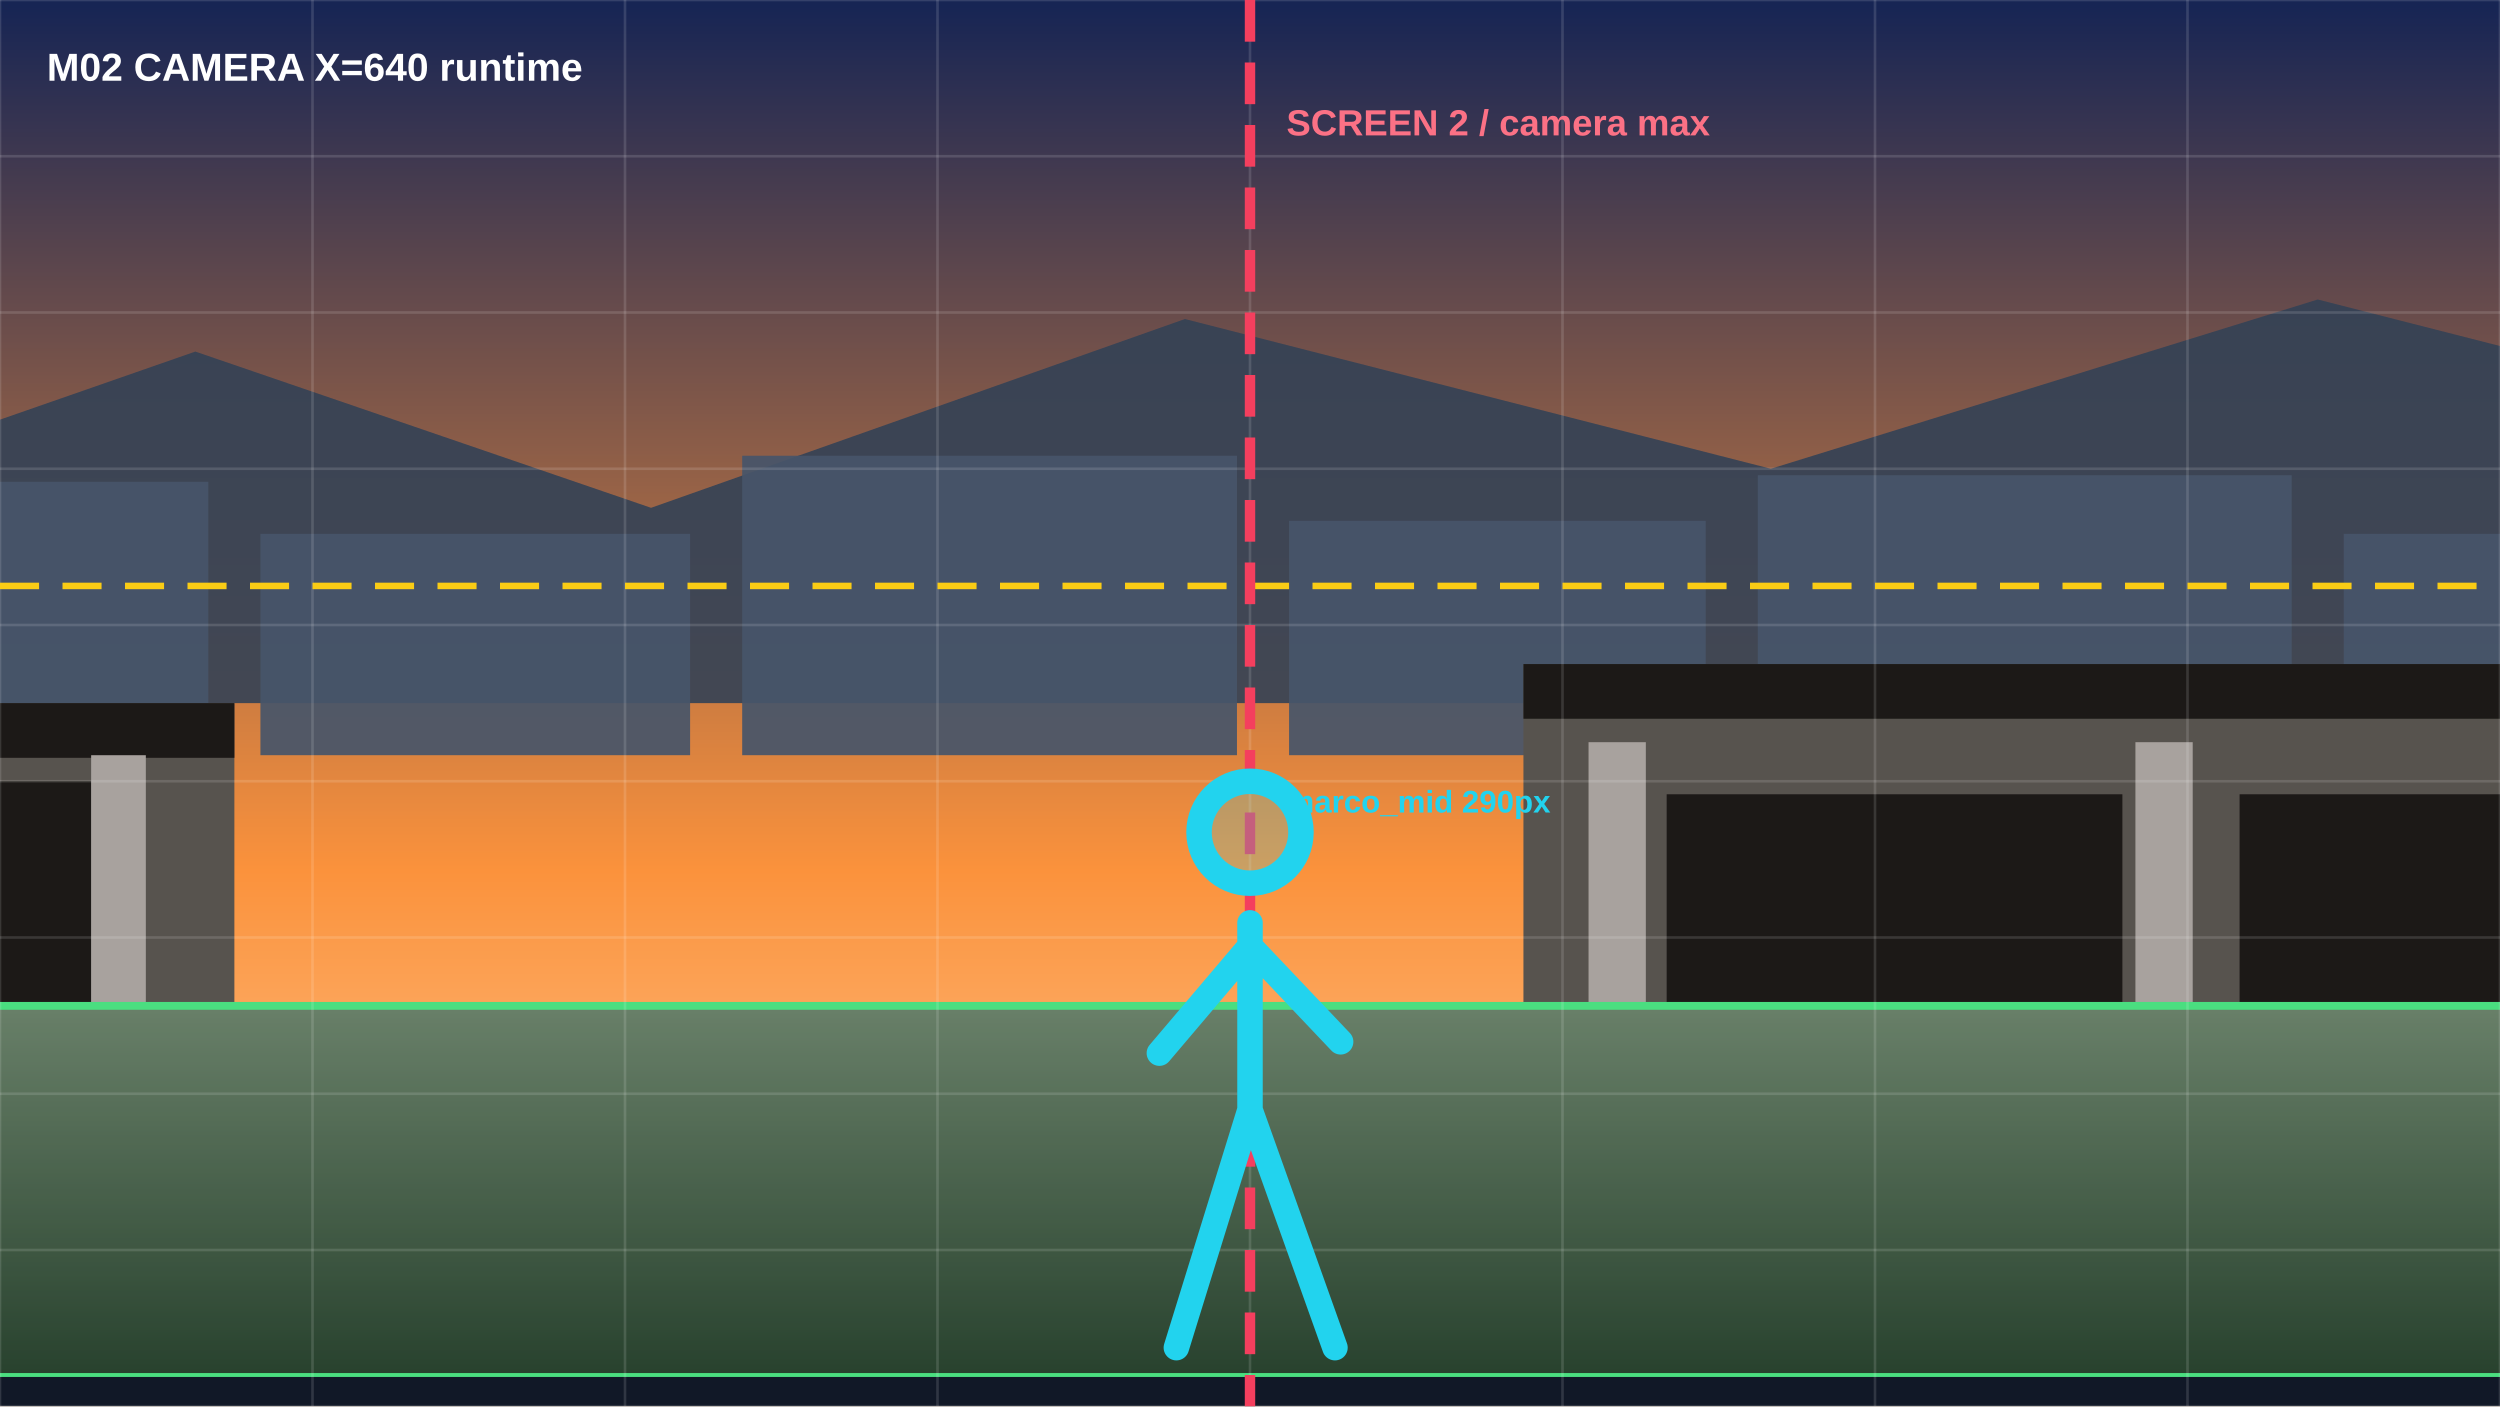
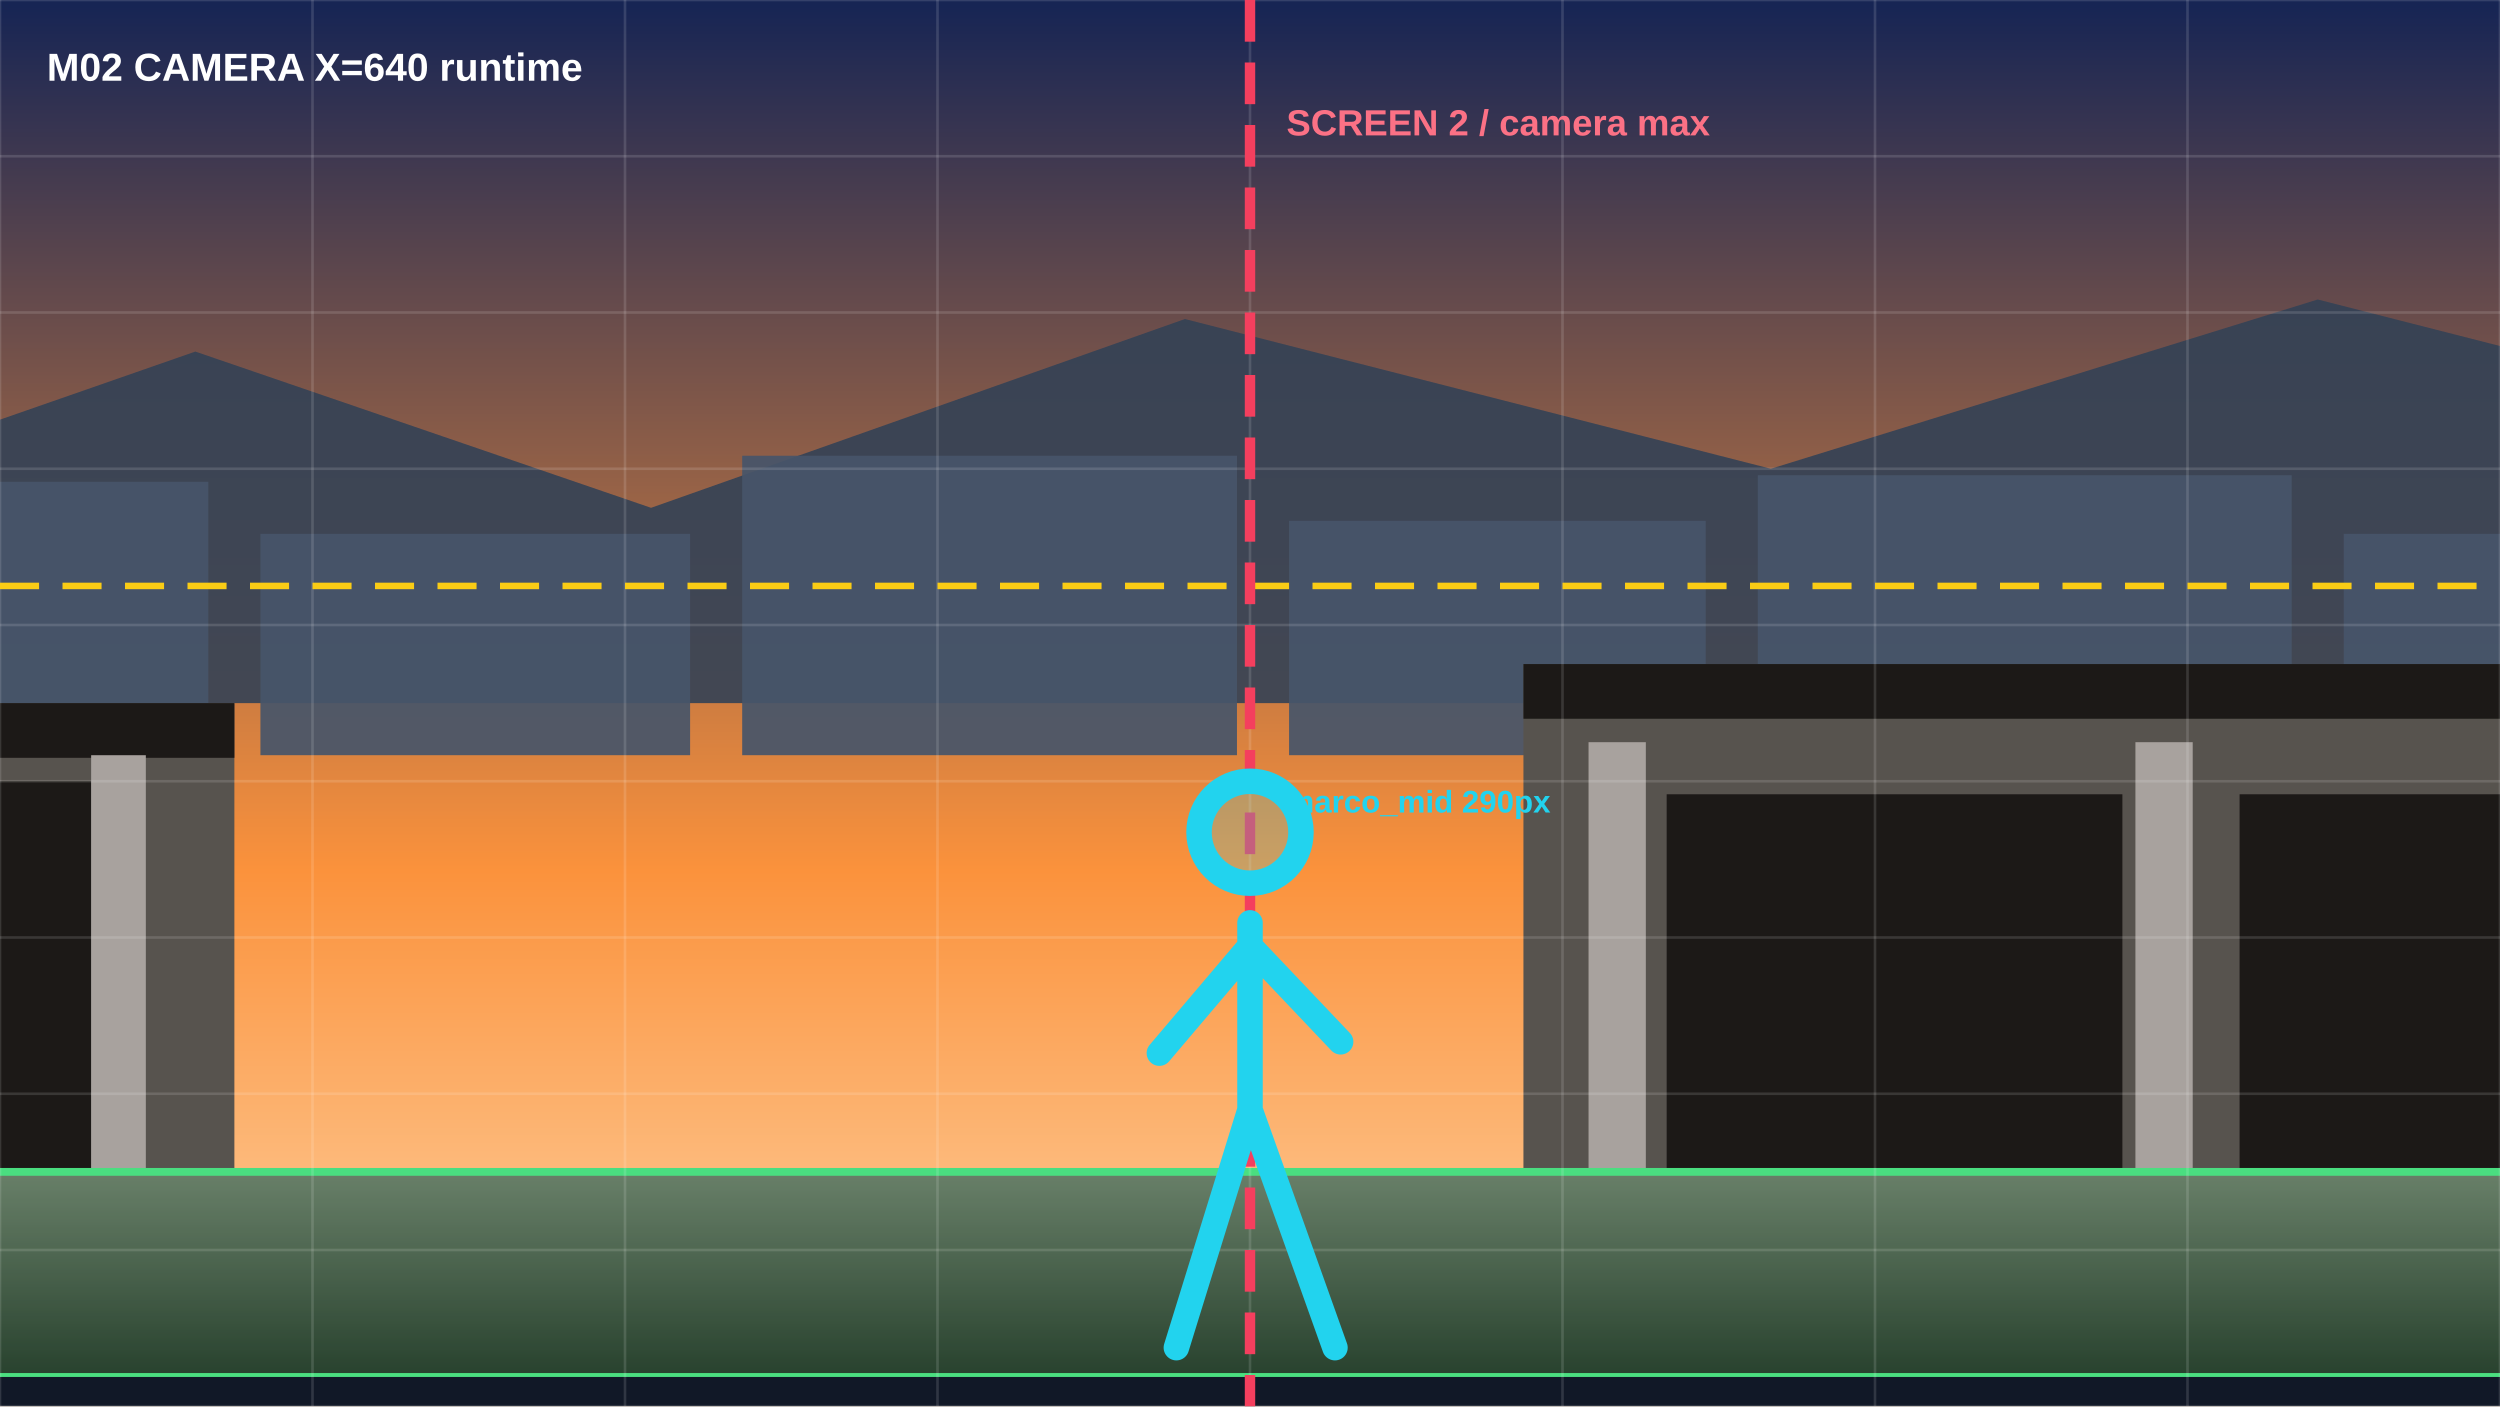
<svg xmlns="http://www.w3.org/2000/svg" width="1280" height="720" viewBox="960 0 1920 1080" role="img" aria-label="M02 deterministic greybox">
  <defs>
    <linearGradient id="sky" x1="0" y1="0" x2="0" y2="1">
      <stop offset="0" stop-color="#172554" />
      <stop offset="0.62" stop-color="#fb923c" />
      <stop offset="1" stop-color="#fed7aa" />
    </linearGradient>
    <linearGradient id="ground" x1="0" y1="0" x2="0" y2="1">
      <stop offset="0" stop-color="#78716c" />
      <stop offset="1" stop-color="#292524" />
    </linearGradient>
  </defs>
  <rect width="3840" height="1080" fill="url(#sky)" />
  <path d="M0 450 L420 335 L760 392 L1110 270 L1460 390 L1870 245 L2320 360 L2740 230 L3210 350 L3550 275 L3840 365 L3840 540 L0 540Z" fill="#334155" opacity="0.9" />
  <g fill="#475569" opacity="0.92">
    <rect x="0" y="390" width="340" height="190" />
    <rect x="365" y="420" width="300" height="160" />
    <rect x="700" y="370" width="420" height="210" />
    <rect x="1160" y="410" width="330" height="170" />
    <rect x="1530" y="350" width="380" height="230" />
    <rect x="1950" y="400" width="320" height="180" />
    <rect x="2310" y="365" width="410" height="215" />
    <rect x="2760" y="410" width="300" height="170" />
    <rect x="3100" y="345" width="390" height="235" />
    <rect x="3530" y="395" width="310" height="185" />
  </g>
-   <rect x="0" y="540" width="1140" height="232.5" fill="#57534e" />
+   <rect x="0" y="540" width="1140" height="360" fill="#57534e" />
  <rect x="0" y="540" width="1140" height="42" fill="#1c1917" />
  <g fill="#1c1917">
-     <rect x="110" y="600" width="260" height="172.5" />
-     <rect x="440" y="600" width="260" height="172.5" />
-     <rect x="770" y="600" width="260" height="172.5" />
+     <rect x="110" y="600" width="260" height="300" />
+     <rect x="440" y="600" width="260" height="300" />
+     <rect x="770" y="600" width="260" height="300" />
  </g>
  <g fill="#a8a29e">
-     <rect x="80" y="580" width="38" height="192.5" />
-     <rect x="370" y="580" width="38" height="192.5" />
-     <rect x="700" y="580" width="38" height="192.5" />
-     <rect x="1030" y="580" width="42" height="192.5" />
+     <rect x="80" y="580" width="38" height="320" />
+     <rect x="370" y="580" width="38" height="320" />
+     <rect x="700" y="580" width="38" height="320" />
+     <rect x="1030" y="580" width="42" height="320" />
  </g>
-   <rect x="2130" y="510" width="1710" height="262.5" fill="#57534e" />
+   <rect x="2130" y="510" width="1710" height="390" fill="#57534e" />
  <rect x="2130" y="510" width="1710" height="42" fill="#1c1917" />
  <g fill="#1c1917">
-     <rect x="2240" y="610" width="350" height="162.5" />
-     <rect x="2680" y="610" width="350" height="162.5" />
-     <rect x="3120" y="610" width="350" height="162.5" />
-     <rect x="3560" y="610" width="230" height="162.5" />
+     <rect x="2240" y="610" width="350" height="290" />
+     <rect x="2680" y="610" width="350" height="290" />
+     <rect x="3120" y="610" width="350" height="290" />
+     <rect x="3560" y="610" width="230" height="290" />
  </g>
  <g fill="#a8a29e">
-     <rect x="2180" y="570" width="44" height="202.5" />
-     <rect x="2600" y="570" width="44" height="202.5" />
-     <rect x="3040" y="570" width="44" height="202.5" />
-     <rect x="3480" y="570" width="44" height="202.5" />
-     <rect x="3790" y="570" width="44" height="202.5" />
+     <rect x="2180" y="570" width="44" height="330" />
+     <rect x="2600" y="570" width="44" height="330" />
+     <rect x="3040" y="570" width="44" height="330" />
+     <rect x="3480" y="570" width="44" height="330" />
+     <rect x="3790" y="570" width="44" height="330" />
  </g>
-   <rect x="0" y="772.5" width="3840" height="285" fill="url(#ground)" />
-   <rect x="0" y="772.5" width="3840" height="285" fill="#22c55e" fill-opacity="0.18" stroke="#4ade80" stroke-width="6" />
+   <rect x="0" y="900" width="3840" height="157.5" fill="url(#ground)" />
+   <rect x="0" y="900" width="3840" height="157.5" fill="#22c55e" fill-opacity="0.18" stroke="#4ade80" stroke-width="6" />
  <rect x="0" y="1057.5" width="3840" height="22.5" fill="#111827" />
  <g stroke="#ffffff" stroke-opacity="0.13" stroke-width="2">
    <line x1="0" y1="0" x2="0" y2="1080" />
    <line x1="240" y1="0" x2="240" y2="1080" />
    <line x1="480" y1="0" x2="480" y2="1080" />
    <line x1="720" y1="0" x2="720" y2="1080" />
    <line x1="960" y1="0" x2="960" y2="1080" />
    <line x1="1200" y1="0" x2="1200" y2="1080" />
    <line x1="1440" y1="0" x2="1440" y2="1080" />
    <line x1="1680" y1="0" x2="1680" y2="1080" />
    <line x1="1920" y1="0" x2="1920" y2="1080" />
    <line x1="2160" y1="0" x2="2160" y2="1080" />
    <line x1="2400" y1="0" x2="2400" y2="1080" />
    <line x1="2640" y1="0" x2="2640" y2="1080" />
    <line x1="2880" y1="0" x2="2880" y2="1080" />
    <line x1="3120" y1="0" x2="3120" y2="1080" />
    <line x1="3360" y1="0" x2="3360" y2="1080" />
    <line x1="3600" y1="0" x2="3600" y2="1080" />
    <line x1="3840" y1="0" x2="3840" y2="1080" />
    <line x1="0" y1="0" x2="3840" y2="0" />
    <line x1="0" y1="120" x2="3840" y2="120" />
    <line x1="0" y1="240" x2="3840" y2="240" />
    <line x1="0" y1="360" x2="3840" y2="360" />
    <line x1="0" y1="480" x2="3840" y2="480" />
    <line x1="0" y1="600" x2="3840" y2="600" />
    <line x1="0" y1="720" x2="3840" y2="720" />
    <line x1="0" y1="840" x2="3840" y2="840" />
    <line x1="0" y1="960" x2="3840" y2="960" />
    <line x1="0" y1="1080" x2="3840" y2="1080" />
  </g>
  <line x1="0" y1="450" x2="3840" y2="450" stroke="#facc15" stroke-width="5" stroke-dasharray="30 18" />
  <line x1="1920" y1="0" x2="1920" y2="1080" stroke="#f43f5e" stroke-width="8" stroke-dasharray="32 16" />
-   <text x="34" y="752.5" fill="#86efac" font-family="Arial,sans-serif" font-size="26" font-weight="700">WALK TOP 515px runtime</text>
+   <text x="34" y="880" fill="#86efac" font-family="Arial,sans-serif" font-size="26" font-weight="700">WALK TOP 600px runtime</text>
  <text x="34" y="1039.5" fill="#86efac" font-family="Arial,sans-serif" font-size="26" font-weight="700">WALK BOTTOM 705px runtime</text>
  <text x="1948" y="104" fill="#fb7185" font-family="Arial,sans-serif" font-size="28" font-weight="700">SCREEN 2 / camera max</text>
  <g aria-label="marco_start" fill="none" stroke="#22d3ee" stroke-width="19.575" stroke-linecap="round" stroke-linejoin="round">
    <circle cx="480" cy="639.15" r="39.15" fill="#22d3ee" fill-opacity="0.22" />
    <path d="M 480 708.75 L 480 852.3 M 480 726.75 L 410.4 808.8 M 480 726.75 L 549.6 800.1 M 480 852.3 L 423.45 1035 M 480 852.3 L 545.25 1035" />
  </g>
  <text x="508" y="624" fill="#22d3ee" font-family="Arial,sans-serif" font-size="24" font-weight="700">marco_start 290px</text>
  <g aria-label="marco_mid" fill="none" stroke="#22d3ee" stroke-width="19.575" stroke-linecap="round" stroke-linejoin="round">
    <circle cx="1920" cy="639.15" r="39.15" fill="#22d3ee" fill-opacity="0.22" />
    <path d="M 1920 708.75 L 1920 852.3 M 1920 726.75 L 1850.4 808.8 M 1920 726.75 L 1989.6 800.1 M 1920 852.3 L 1863.45 1035 M 1920 852.3 L 1985.25 1035" />
  </g>
  <text x="1948" y="624" fill="#22d3ee" font-family="Arial,sans-serif" font-size="24" font-weight="700">marco_mid 290px</text>
  <g aria-label="talebano_end" fill="none" stroke="#f97316" stroke-width="20.587" stroke-linecap="round" stroke-linejoin="round">
    <circle cx="3360" cy="618.675" r="41.175" fill="#f97316" fill-opacity="0.22" />
    <path d="M 3360 691.875 L 3360 842.85 M 3360 709.875 L 3286.8 797.1 M 3360 709.875 L 3433.2 787.95 M 3360 842.85 L 3300.525 1035 M 3360 842.85 L 3428.625 1035" />
  </g>
  <text x="3388" y="601.5" fill="#f97316" font-family="Arial,sans-serif" font-size="24" font-weight="700">talebano_end 305px</text>
  <text x="996" y="62" fill="#fff" font-family="Arial,sans-serif" font-size="30" font-weight="700">M02 CAMERA X=640 runtime</text>
</svg>
